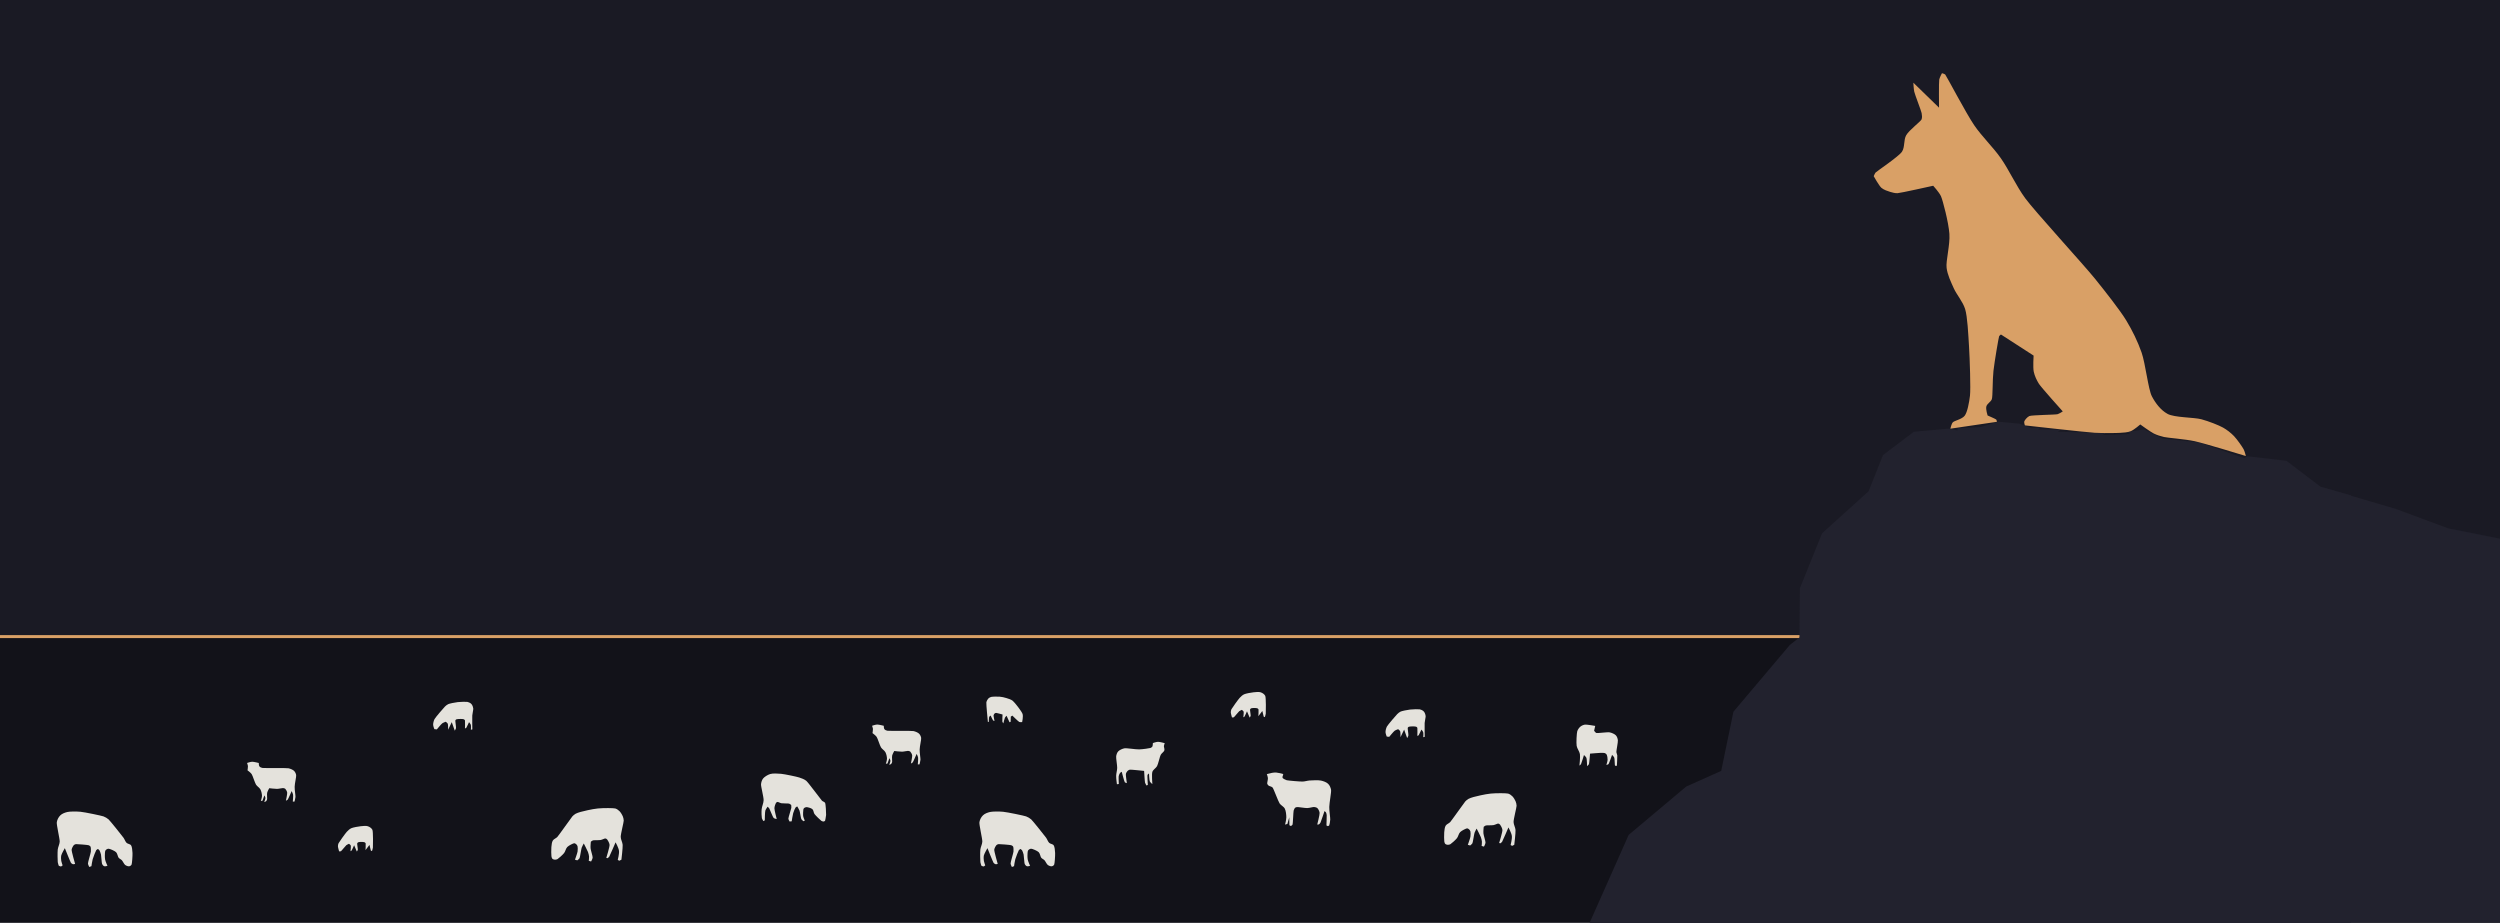
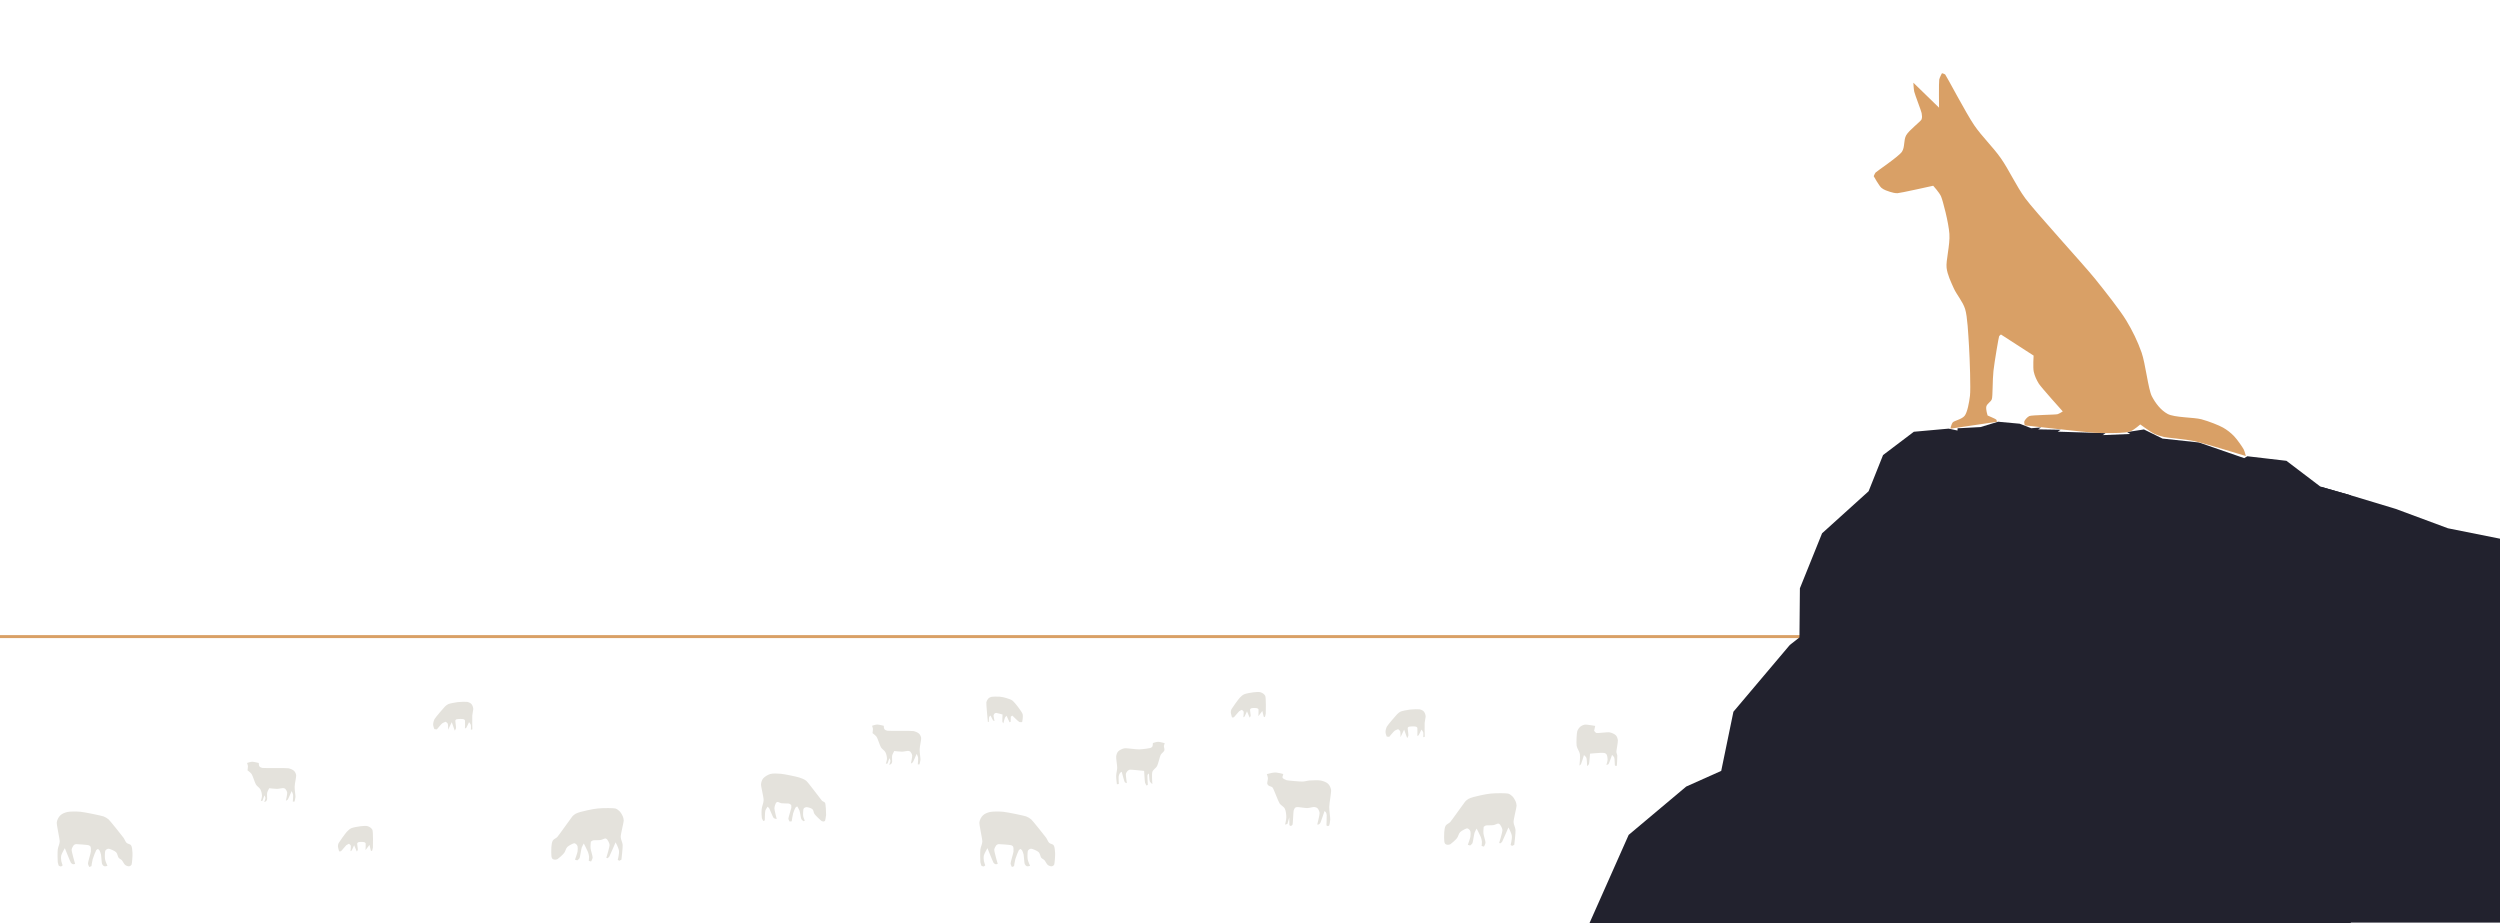
<svg xmlns="http://www.w3.org/2000/svg" width="1680" height="620" viewBox="-460 150 1680 620" role="img" aria-labelledby="title desc">
-   <rect id="sky" x="-460" y="150" width="1680" height="620" fill="#1a1a24" />
-   <path id="ground" fill="#121219" d="M-460 577.79 H1220 V770 H-460 Z" />
  <path id="horizon" fill="none" stroke="#d9a066" stroke-width="2" d="M-460 577.79 H1220" />
  <path id="rock" fill="#22222e" fill-rule="evenodd" d="M882.73 433.4 L897.21 434.73 L905 437.76 L911.65 437.23 L909.65 438.53 L924.8 438.78 L922.8 440.08 L954.97 441.1 L952.96 442.4 L971.46 441.63 L969.45 440.33 L980.74 438.59 L993.18 444.72 L1017.69 447.35 L1048.1 457.87 L1050.2 456.6 L1076.47 459.66 L1099.33 477.02 L1119.78 482.87 L1119.75 839.75 L516.19 839.78 L551.71 803.86 L603.07 781.74 L634.47 711.04 L673.14 678.56 L696.66 668.04 L704.86 628.28 L742.76 583.42 L749.23 578.35 L749.53 545.33 L764.42 508.39 L795.7 480.12 L805.41 455.8 L826.11 440.14 L849.47 438.04 L855.44 439.31 L855.5 437.82 L870.91 436.99 Z" />
-   <path id="rock-extension" fill="#22222e" d="M1119 482.87 L1150 492 L1185 505 L1220 512 V770 H1119 Z" />
+   <path id="rock-extension" fill="#22222e" d="M1099.33 477.02 L1119.78 482.87 L1150 492 L1185 505 L1220 512 V770 H1099.33 Z" />
  <path id="kelpie" fill="#d9a066" fill-rule="evenodd" d="M845 199.19 C845 199.19 846.61 199.58 847.2 200.1 C847.78 200.61 861.28 226.26 866.6 234.06 C871.92 241.86 879.13 248.6 884.56 256.32 C889.99 264.04 894.82 274.84 900.96 283.24 C907.09 291.64 940.33 328.01 947.66 337.09 C954.99 346.17 964.8 358.67 968.87 365.38 C972.94 372.1 976.52 379.43 979.13 386.84 C981.73 394.24 983.62 411.63 986.04 416.28 C988.46 420.93 992.01 425.63 996.61 428.14 C1001.21 430.66 1014.35 430.41 1019.31 431.74 C1024.27 433.07 1031.15 435.8 1033.84 437.32 C1036.54 438.84 1039.1 440.84 1041.25 443.06 C1043.41 445.28 1047.07 450.64 1047.77 452.01 C1048.46 453.39 1049.21 456.45 1049.21 456.45 C1049.21 456.45 1021.31 447.86 1014.65 446.45 C1008 445.04 996.58 444.23 994.23 443.67 C991.88 443.12 989.47 442.38 987.31 441.31 C985.14 440.24 978.26 435.23 978.26 435.23 C978.26 435.23 974.18 438.82 971.9 439.74 C969.62 440.67 966.98 440.7 964.53 440.88 C962.07 441.06 953.16 441.13 947.58 440.82 C941.99 440.52 900.72 435.86 900.72 435.86 C900.72 435.86 900.06 434.01 900.34 433.15 C900.62 432.29 902.26 430.27 903.73 429.58 C905.2 428.9 921.33 428.72 922.61 428.35 C923.89 427.99 926.18 426.47 926.18 426.47 C926.18 426.47 911.68 410.36 910.13 407.88 C908.59 405.4 907.27 402.59 906.67 399.73 C906.08 396.88 906.58 388.96 906.58 388.96 C906.58 388.96 884.63 374.77 884.63 374.77 C884.63 374.77 883.66 375.49 883.4 376 C883.13 376.51 880.29 393.03 879.6 399.27 C878.91 405.51 879.19 416.4 878.5 418.28 C877.8 420.16 875.34 421.18 874.83 423.12 C874.32 425.06 875.66 429.2 875.66 429.2 C875.66 429.2 881.09 431.52 881.44 431.92 C881.79 432.32 881.93 433.45 881.93 433.45 C881.93 433.45 850.65 438.08 850.65 438.08 C850.65 438.08 851.29 434.96 852.28 433.82 C853.26 432.69 858.39 431.77 860.23 429.41 C862.08 427.04 863.27 420.53 863.82 415.98 C864.38 411.43 863.7 391.24 863.19 382.89 C862.67 374.54 862.13 362.7 860.56 357.67 C859 352.64 854.85 348.03 852.91 343.67 C850.96 339.31 848.72 334.75 848.12 330.02 C847.51 325.28 850.52 314.69 849.99 307.13 C849.47 299.57 845.53 284.49 844.33 281.86 C843.12 279.23 839.11 274.82 839.11 274.82 C839.11 274.82 816.78 279.8 815.11 279.83 C813.44 279.85 811.73 279.43 810.14 278.93 C808.54 278.42 805.92 277.61 804.32 276.23 C802.72 274.85 799.14 268.4 799.14 268.4 C799.14 268.4 799.83 266.64 800.41 265.93 C800.99 265.23 816.07 255.11 818.13 251.94 C820.19 248.78 819.12 244.15 820.97 240.86 C822.82 237.56 830.73 231.58 831.27 230.28 C831.81 228.98 831.56 227.4 831.34 226.01 C831.12 224.62 826.81 213.59 826.38 211.63 C825.95 209.67 825.78 205.58 825.78 205.58 C825.78 205.58 843.03 222.35 843.03 222.35 C843.03 222.35 842.84 205 843.16 203.49 C843.47 201.98 845 199.19 845 199.19 Z" />
  <g id="flock" fill="#e4e2dc" fill-rule="evenodd">
    <path id="sheep-01" d="M57.56 670.15 C59.33 669.62 62.43 669.78 64.82 669.99 C67.21 670.2 75.4 671.92 77.04 672.46 C78.68 673 80.43 673.61 81.78 674.68 C83.13 675.76 91.75 687.5 92.36 688.08 C92.98 688.66 94.04 688.81 94.46 689.54 C94.89 690.27 95.2 696.36 95.14 697.68 C95.07 698.99 94.43 701.6 94.43 701.6 C94.43 701.6 93.83 702.05 93.48 702.08 C93.13 702.11 92.41 701.89 91.96 701.62 C91.51 701.36 87.98 697.95 87.32 696.99 C86.67 696.02 86.78 694.54 85.92 693.75 C85.07 692.95 82.56 692.39 81.99 692.39 C81.43 692.4 80.66 692.73 80.38 692.98 C80.1 693.23 79.94 693.63 79.85 693.99 C79.75 694.36 79.57 697.32 79.73 698.39 C79.9 699.45 80.82 701.46 80.82 701.46 C80.82 701.46 79.95 701.87 79.95 701.87 C79.95 701.87 78.81 701 78.49 700.41 C78.16 699.81 77.62 695.66 77.25 694.68 C76.89 693.7 75.74 691.91 75.74 691.91 C75.74 691.91 74.9 692.3 74.62 692.64 C74.33 692.98 73.41 695.14 73.02 696.45 C72.63 697.75 72.02 701.93 72.02 701.93 C72.02 701.93 70.6 702.06 70.6 702.06 C70.6 702.06 69.84 700.82 69.79 700.13 C69.75 699.44 71.7 693.52 71.77 692.89 C71.84 692.25 71.69 690.95 71.69 690.95 C71.69 690.95 70.82 690.2 70.3 690.03 C69.78 689.86 66.03 689.96 65.13 689.79 C64.23 689.62 62.92 688.85 62.51 688.9 C62.1 688.94 61.7 689.23 61.45 689.56 C61.2 689.89 60.45 691.88 60.4 693.1 C60.35 694.31 61.96 700.39 61.96 700.39 C61.96 700.39 60.42 700.16 59.88 699.67 C59.35 699.19 57.28 693.76 56.98 693.31 C56.68 692.85 55.85 692.09 55.85 692.09 C55.85 692.09 54.6 693.77 54.3 694.74 C54.01 695.71 53.93 701.28 53.93 701.28 C53.93 701.28 52.99 701.76 52.99 701.76 C52.99 701.76 52.16 700.53 51.98 699.84 C51.8 699.15 51.64 695.8 51.83 693.82 C52.01 691.84 53.1 689.78 53.15 687.72 C53.21 685.66 51.29 678.4 51.41 677.04 C51.54 675.68 51.96 674.21 52.81 673.14 C53.67 672.08 55.79 670.69 57.56 670.15 Z" />
    <path id="sheep-02" d="M129.45 636.89 C130.62 636.87 133.9 637.73 133.9 637.73 C133.9 637.73 133.87 639.38 134.31 639.98 C134.75 640.58 135.57 640.87 136.29 641.06 C137.01 641.24 152.55 640.98 153.86 641.28 C155.17 641.57 156.8 642.25 157.57 642.99 C158.33 643.72 158.84 644.81 159.02 645.86 C159.2 646.91 158.06 651.41 158.01 653.68 C157.95 655.96 158.63 659.49 158.56 660.55 C158.49 661.61 157.88 663.69 157.88 663.69 C157.88 663.69 156.76 663.69 156.76 663.69 C156.76 663.69 157.1 659.93 156.95 659.07 C156.81 658.21 155.98 656.61 155.98 656.61 C155.98 656.61 153.7 661.95 153.37 662.31 C153.05 662.68 152.12 663.09 152.12 663.09 C152.12 663.09 153.13 658.55 152.99 657.61 C152.84 656.68 152.09 655.41 151.69 655.06 C151.28 654.72 150.67 654.63 150.14 654.59 C149.61 654.54 147.5 655.1 146.18 655.13 C144.87 655.16 140.95 654.67 140.95 654.67 C140.95 654.67 139.77 656.66 139.53 657.76 C139.29 658.86 139.63 661.44 139.53 661.93 C139.42 662.42 139.25 662.96 138.9 663.32 C138.56 663.68 137.55 663.99 137.55 663.99 C137.55 663.99 138.39 661.92 138.36 661.28 C138.34 660.65 137.68 659.49 137.68 659.49 C137.68 659.49 136.39 663.09 136.39 663.09 C136.39 663.09 135.28 663.25 135.28 663.25 C135.28 663.25 136.06 660.98 136.05 659.82 C136.04 658.66 135.68 656.78 135 655.5 C134.32 654.23 132.82 653.49 132.04 652.27 C131.26 651.05 129.8 646.17 129.09 645.16 C128.38 644.15 126.32 642.65 126.32 642.65 C126.32 642.65 126.68 640.49 126.62 639.78 C126.55 639.07 126.02 637.72 126.02 637.72 C126.02 637.72 128.29 636.92 129.45 636.89 Z" />
    <path id="sheep-03" d="M206.07 618.33 C206.79 618.13 210.27 618.03 211.78 618.17 C213.29 618.3 214.83 618.63 216.27 619.09 C217.71 619.55 219.37 620 220.58 620.96 C221.8 621.93 226.67 628.12 227.18 629.83 C227.7 631.54 226.88 635.24 226.88 635.24 C226.88 635.24 225.54 635.39 224.95 635.15 C224.36 634.9 220.3 630.89 220.3 630.89 C220.3 630.89 219.26 631.57 219.26 631.57 C219.26 631.57 219.15 635.07 219.15 635.07 C219.15 635.07 218.4 635.35 218.4 635.35 C218.4 635.35 216.41 630.99 216.41 630.99 C216.41 630.99 215.59 631.76 215.33 632.24 C215.07 632.72 214.24 636.11 214.24 636.11 C214.24 636.11 213.69 635.38 213.58 634.96 C213.47 634.53 213.71 630.15 213.71 630.15 C213.71 630.15 209.89 629.08 209.54 629.08 C209.2 629.08 208.81 629.14 208.53 629.34 C208.25 629.54 207.78 630.14 207.68 630.65 C207.58 631.15 208.32 634.47 208.32 634.47 C208.32 634.47 207.61 634.37 207.35 634.15 C207.1 633.92 205.73 630.85 205.73 630.85 C205.73 630.85 204.95 631.34 204.75 631.72 C204.56 632.11 204.46 635.07 204.46 635.07 C204.46 635.07 203.86 635.19 203.86 635.19 C203.86 635.19 202.65 622.94 202.83 622.02 C203.01 621.09 203.59 620 204.1 619.46 C204.61 618.91 205.35 618.53 206.07 618.33 Z" />
    <path id="sheep-04" d="M205.28 695.66 C206.96 695.27 211.2 695.25 214.1 695.51 C217 695.78 228.34 698.16 229.56 698.62 C230.77 699.09 231.97 699.78 232.96 700.63 C233.95 701.48 242.27 711.94 243.02 713 C243.77 714.07 244.23 715.59 245.05 716.38 C245.87 717.17 247.4 717.12 248.07 718.04 C248.74 718.97 248.95 721.48 249.04 723.22 C249.13 724.95 248.73 730.52 248.39 731.08 C248.05 731.64 247.37 732.08 246.72 732.16 C246.07 732.24 244.83 731.8 244.11 731.25 C243.38 730.7 242.5 728.73 241.88 728.07 C241.25 727.41 240.26 727.09 239.7 726.38 C239.13 725.67 238.95 723.62 238 722.66 C237.05 721.71 233.63 720.31 232.91 720.34 C232.19 720.36 231.37 720.86 230.98 721.36 C230.59 721.86 230.59 722.6 230.52 723.23 C230.45 723.86 230.37 726.26 230.65 727.69 C230.94 729.12 232.22 731.83 232.22 731.83 C232.22 731.83 230.74 732.34 230.09 732.11 C229.43 731.89 228.91 731.26 228.61 730.63 C228.3 730.01 228.1 725.25 227.87 724.28 C227.65 723.31 227.11 721.82 226.85 721.44 C226.6 721.06 225.81 720.51 225.81 720.51 C225.81 720.51 224.97 720.92 224.69 721.27 C224.41 721.62 222.72 725.86 222.29 727.37 C221.86 728.89 221.45 732.06 221.45 732.06 C221.45 732.06 219.99 732.62 219.99 732.62 C219.99 732.62 219.16 731.09 219.11 730.26 C219.06 729.43 220.97 723.37 221.06 722.28 C221.15 721.18 221.09 719.43 220.83 718.95 C220.56 718.47 220 718.16 219.49 717.97 C218.98 717.78 211.59 717.17 211.09 717.25 C210.59 717.33 210.04 717.51 209.68 717.86 C209.31 718.21 208.26 719.82 208.14 720.95 C208.01 722.08 210.47 730.55 210.47 730.55 C210.47 730.55 209.47 730.86 208.99 730.74 C208.51 730.62 208 730.22 207.66 729.8 C207.33 729.38 203.57 719.95 203.57 719.95 C203.57 719.95 201.45 723.61 201.17 724.81 C200.89 726.02 201.02 727.55 201.17 728.55 C201.33 729.56 202.09 731.5 202.09 731.5 C202.09 731.5 201.42 732.18 200.99 732.25 C200.55 732.31 199.49 731.77 199.49 731.77 C199.49 731.77 198.92 730.19 198.81 729.37 C198.69 728.56 198.59 722.7 198.8 720.9 C199.02 719.1 200.03 717.37 200.12 715.56 C200.2 713.75 197.89 704.15 198.17 702.47 C198.46 700.8 199.33 699.08 200.56 697.9 C201.78 696.72 203.6 696.06 205.28 695.66 Z" />
    <path id="sheep-05" d="M318.18 648.5 C319.36 648.47 322.7 649.41 322.7 649.41 C322.7 649.41 322.2 650.67 322.14 651.33 C322.08 651.99 322.72 653.36 322.44 654.3 C322.15 655.24 320.61 656.14 320 657.24 C319.4 658.35 318.32 663.4 317.54 664.83 C316.75 666.26 314.95 667.12 314.4 668.65 C313.85 670.19 314.38 676.92 314.38 676.92 C314.38 676.92 313 675.83 312.66 675.07 C312.32 674.32 312.12 669.78 312.12 669.78 C312.12 669.78 311.29 670.35 311.11 670.79 C310.94 671.23 311.34 677.46 311.34 677.46 C311.34 677.46 310.46 677.87 310.46 677.87 C310.46 677.87 309.66 676.64 309.46 675.96 C309.26 675.27 308.85 668.05 308.85 668.05 C308.85 668.05 299.8 667.08 299.21 667.22 C298.62 667.35 298.06 667.71 297.64 668.15 C297.23 668.59 296.72 669.41 296.58 670.14 C296.44 670.87 297.25 676.25 297.25 676.25 C297.25 676.25 296.18 676.02 295.85 675.63 C295.51 675.25 293.8 668.64 293.8 668.64 C293.8 668.64 292.98 669.05 292.69 669.39 C292.41 669.73 291.91 670.78 291.76 671.54 C291.61 672.3 291.84 676.85 291.84 676.85 C291.84 676.85 290.57 677.01 290.57 677.01 C290.57 677.01 290.03 673.17 290.06 671.39 C290.09 669.6 290.71 667.8 290.75 666.01 C290.78 664.22 289.9 659.41 290.07 658.25 C290.25 657.09 290.62 655.82 291.42 654.95 C292.21 654.09 294.04 653.18 295.53 652.88 C297.02 652.58 303.01 653.65 305.52 653.59 C308.03 653.52 312.58 652.84 313.08 652.64 C313.58 652.44 314.12 652.14 314.4 651.68 C314.68 651.21 314.73 649.34 314.73 649.34 C314.73 649.34 317.01 648.52 318.18 648.5 Z" />
    <path id="sheep-06" d="M382.4 615.22 C383.97 615.06 385.99 614.82 387.19 615.24 C388.4 615.65 389.66 616.47 390.24 617.61 C390.82 618.74 390.68 628.81 390.59 629.59 C390.5 630.38 389.98 631.91 389.98 631.91 C389.98 631.91 389.23 631.63 389.23 631.63 C389.23 631.63 388.28 627.77 388.28 627.77 C388.28 627.77 385.62 631.28 385.62 631.28 C385.62 631.28 385.86 627.09 385.73 626.76 C385.59 626.42 385.28 626.14 384.95 625.99 C384.63 625.83 383.56 625.76 382.87 625.76 C382.18 625.76 381.11 625.83 380.79 625.98 C380.48 626.14 380.16 626.41 380.04 626.74 C379.92 627.07 380.55 630.66 380.45 631.09 C380.36 631.51 379.78 632.23 379.78 632.23 C379.78 632.23 377.97 627.99 377.97 627.99 C377.97 627.99 376.53 631.3 376.33 631.53 C376.12 631.76 375.52 632.01 375.52 632.01 C375.52 632.01 375.92 628.76 375.72 628.23 C375.52 627.7 374.51 627.02 374.51 627.02 C374.51 627.02 373.24 627.55 372.72 627.97 C372.19 628.38 369.47 631.86 369.1 632.04 C368.74 632.21 367.88 632.1 367.88 632.1 C367.88 632.1 367.09 629.39 367.09 628.69 C367.08 628 367.24 627.26 367.52 626.63 C367.8 625.99 372.15 619.92 373.03 618.99 C373.9 618.07 374.88 617.12 376.02 616.58 C377.17 616.03 380.83 615.38 382.4 615.22 Z" />
    <path id="sheep-07" d="M394.78 669.36 C395.67 669.22 396.61 669.08 397.51 669.13 C398.42 669.18 401.71 669.9 401.91 670 C402.1 670.11 402.38 670.48 402.38 670.48 C402.38 670.48 401.78 671.84 401.79 672.15 C401.79 672.46 401.94 672.8 402.15 673.03 C402.36 673.26 403.78 674.06 404.69 674.32 C405.59 674.57 413.8 675.26 415.36 675.21 C416.91 675.16 418.47 674.61 420.02 674.49 C421.57 674.38 425.97 674.17 427.67 674.54 C429.37 674.91 431.4 675.66 432.47 676.7 C433.55 677.73 434.21 679.29 434.48 680.76 C434.74 682.23 433.31 689.45 433.27 692.27 C433.23 695.08 433.99 699.46 433.92 700.77 C433.86 702.09 433.42 704.42 433.22 704.7 C433.01 704.97 432.3 705.17 432.3 705.17 C432.3 705.17 431.37 704.7 431.37 704.7 C431.37 704.7 431.61 698.36 431.54 697.74 C431.47 697.12 431.28 696.29 431.05 695.92 C430.82 695.55 430.07 695.05 430.07 695.05 C430.07 695.05 427.65 702.28 427.39 702.74 C427.12 703.21 426.68 703.79 426.34 703.97 C426 704.15 425.18 704.1 425.18 704.1 C425.18 704.1 426.91 697.41 426.78 696.27 C426.65 695.13 425.91 693.65 425.33 693.12 C424.75 692.59 423.87 692.38 423.09 692.31 C422.31 692.23 419.99 692.99 418.43 693.02 C416.88 693.05 412.84 692.32 412.23 692.35 C411.62 692.38 410.91 692.38 410.42 692.75 C409.94 693.11 409.54 694.02 409.33 694.74 C409.12 695.47 408.83 703.63 408.61 704.08 C408.39 704.53 407.49 705.11 407.49 705.11 C407.49 705.11 406.47 704.55 406.47 704.55 C406.47 704.55 406.38 699.23 406.38 699.23 C406.38 699.23 405.13 703.68 405.13 703.68 C405.13 703.68 403.56 704.14 403.56 704.14 C403.56 704.14 404.41 700.87 404.41 699.23 C404.4 697.58 404.14 694.85 403.39 693.41 C402.64 691.96 400.83 691.27 399.91 689.93 C398.99 688.59 395.83 679.89 395.16 679.2 C394.49 678.51 392.95 678.31 392.54 677.96 C392.12 677.62 391.71 677.16 391.58 676.64 C391.44 676.11 392.09 673.86 392.03 672.93 C391.97 672 391.32 670.2 391.32 670.2 C391.32 670.2 393.88 669.51 394.78 669.36 Z" />
    <path id="sheep-08" d="M487.59 626.82 C489.73 626.57 493.33 626.53 494.1 626.68 C494.86 626.83 495.82 627.29 496.25 627.61 C496.69 627.94 497.06 628.39 497.32 628.86 C497.59 629.34 497.98 630.4 498.04 631.2 C498.1 632.01 497.48 634.28 497.37 635.82 C497.26 637.35 497.42 645.14 497.42 645.14 C497.42 645.14 496.43 645.4 496.43 645.4 C496.43 645.4 496.62 642.85 496.41 642.14 C496.2 641.44 495.19 640.28 495.19 640.28 C495.19 640.28 493.55 643.88 493.33 644.11 C493.1 644.33 492.45 644.52 492.45 644.52 C492.45 644.52 492.6 639.47 492.47 639.13 C492.33 638.8 492.02 638.52 491.69 638.36 C491.37 638.2 490.3 638.14 489.61 638.13 C488.92 638.12 487.09 638.21 486.76 638.36 C486.43 638.51 486.11 638.79 485.99 639.13 C485.87 639.47 486.55 643.63 486.43 644.26 C486.32 644.89 485.6 646 485.6 646 C485.6 646 483.58 640.29 483.58 640.29 C483.58 640.29 481.13 645.4 481.13 645.4 C481.13 645.4 481.19 641.98 480.92 641.39 C480.66 640.8 479.54 640.01 479.54 640.01 C479.54 640.01 477.84 640.6 477.14 641.12 C476.44 641.64 473.56 645.15 473.56 645.15 C473.56 645.15 471.89 644.98 471.89 644.98 C471.89 644.98 471.09 643.02 471.07 642 C471.06 640.98 471.41 639.41 471.98 638.28 C472.55 637.15 478.33 630.45 478.99 629.82 C479.66 629.2 480.39 628.55 481.22 628.18 C482.05 627.8 485.46 627.07 487.59 626.82 Z" />
    <path id="sheep-09" d="M541.74 683.29 C545.6 682.91 552.43 682.99 553.49 683.3 C554.55 683.62 555.53 684.34 556.32 685.12 C557.1 685.9 558.05 687.45 558.45 688.4 C558.85 689.35 559.12 690.42 559.15 691.45 C559.17 692.48 557.07 700.6 557.12 702.41 C557.17 704.22 558.29 705.94 558.43 707.75 C558.57 709.56 557.59 717.71 557.59 717.71 C557.59 717.71 556.16 718.42 556.16 718.42 C556.16 718.42 555.13 717.85 555.13 717.85 C555.13 717.85 556.21 713.75 555.96 711.74 C555.71 709.73 553.67 706.04 553.67 706.04 C553.67 706.04 549.7 715.3 549.41 715.7 C549.11 716.11 548.27 716.71 548.27 716.71 C548.27 716.71 547.43 716.51 547.43 716.51 C547.43 716.51 549.74 709.01 549.63 707.74 C549.53 706.47 548.39 704.56 548.08 704.2 C547.76 703.83 547.31 703.49 546.83 703.43 C546.35 703.37 544.7 704.28 543.6 704.48 C542.49 704.68 538.95 704.55 538.43 704.73 C537.9 704.9 537.04 705.65 537.04 705.65 C537.04 705.65 536.73 708.57 536.86 709.99 C536.98 711.42 538.34 715.35 538.26 716.29 C538.19 717.22 537.21 718.93 537.21 718.93 C537.21 718.93 535.64 718.47 535.64 718.47 C535.64 718.47 535.93 716.55 535.85 715.6 C535.77 714.66 535.46 713.5 535.11 712.52 C534.75 711.53 532.3 706.81 532.3 706.81 C532.3 706.81 531.24 708.62 530.91 709.58 C530.57 710.55 529.8 716.02 529.47 716.65 C529.13 717.27 527.94 718.17 527.94 718.17 C527.94 718.17 526.38 717.72 526.38 717.72 C526.38 717.72 527.96 713.38 528.13 712.22 C528.31 711.07 528.27 709.21 528.11 708.69 C527.95 708.16 527.58 707.62 527.19 707.29 C526.81 706.97 526.31 706.65 525.8 706.67 C525.3 706.69 522.29 708.1 521.23 709.18 C520.17 710.26 520.01 712.04 519.09 713.23 C518.17 714.43 515.2 717.03 514.66 717.31 C514.12 717.59 513.44 717.74 512.86 717.7 C512.28 717.66 511.62 717.49 511.21 717.08 C510.8 716.67 510.67 715.98 510.56 715.4 C510.45 714.82 510.36 710.79 510.52 709.3 C510.67 707.81 510.81 705.94 511.49 704.86 C512.16 703.78 513.63 703.38 514.51 702.46 C515.39 701.55 524.01 689.27 524.63 688.61 C525.25 687.95 525.97 687.32 526.76 686.87 C527.55 686.42 528.99 685.93 530.14 685.61 C531.28 685.28 537.88 683.66 541.74 683.29 Z" />
    <path id="sheep-10" d="M605.11 636.94 C606.22 636.78 611.98 637.81 611.98 637.81 C611.98 637.81 611.25 641.06 611.25 641.06 C611.25 641.06 612.11 642.33 612.77 642.58 C613.44 642.84 620.23 641.84 621.73 642.15 C623.22 642.45 625.09 643.31 625.89 644.17 C626.68 645.02 627.06 646.29 627.21 647.45 C627.36 648.6 626.15 654.48 626.21 655.28 C626.26 656.08 626.73 656.83 626.82 657.63 C626.91 658.42 626.54 664.52 626.54 664.52 C626.54 664.52 625.8 664.78 625.8 664.78 C625.8 664.78 625.31 664.42 625.19 664.16 C625.07 663.9 625.09 659.92 624.8 659.18 C624.51 658.44 623.3 657.29 623.3 657.29 C623.3 657.29 621.3 663.1 620.93 663.46 C620.57 663.83 619.47 664.03 619.47 664.03 C619.47 664.03 620.27 661.64 620.31 660.54 C620.35 659.44 620.03 657.72 619.77 657.24 C619.52 656.77 619.06 656.35 618.56 656.13 C618.07 655.92 616.64 655.91 615.69 655.91 C614.74 655.91 608.5 656.45 608.5 656.45 C608.5 656.45 608.03 662.91 607.78 663.47 C607.53 664.03 606.53 664.84 606.53 664.84 C606.53 664.84 606.41 660.1 606.09 659.33 C605.77 658.55 604.43 657.38 604.43 657.38 C604.43 657.38 602.69 663.13 602.43 663.52 C602.17 663.92 601.38 664.49 601.38 664.49 C601.38 664.49 602.03 658.69 601.7 656.75 C601.37 654.81 599.84 653.15 599.51 651.21 C599.18 649.27 599.54 642.53 599.92 641.38 C600.3 640.23 601.12 639.06 601.98 638.33 C602.85 637.61 603.99 637.11 605.11 636.94 Z" />
  </g>
  <g id="flock-left" fill="#e4e2dc">
    <use href="#sheep-04" transform="translate(-620 0)" />
    <use href="#sheep-02" transform="translate(-420 25)" />
    <use href="#sheep-08" transform="translate(-640 -5)" />
    <use href="#sheep-06" transform="translate(-600 90)" />
    <use href="#sheep-09" transform="translate(-600 10)" />
  </g>
</svg>
